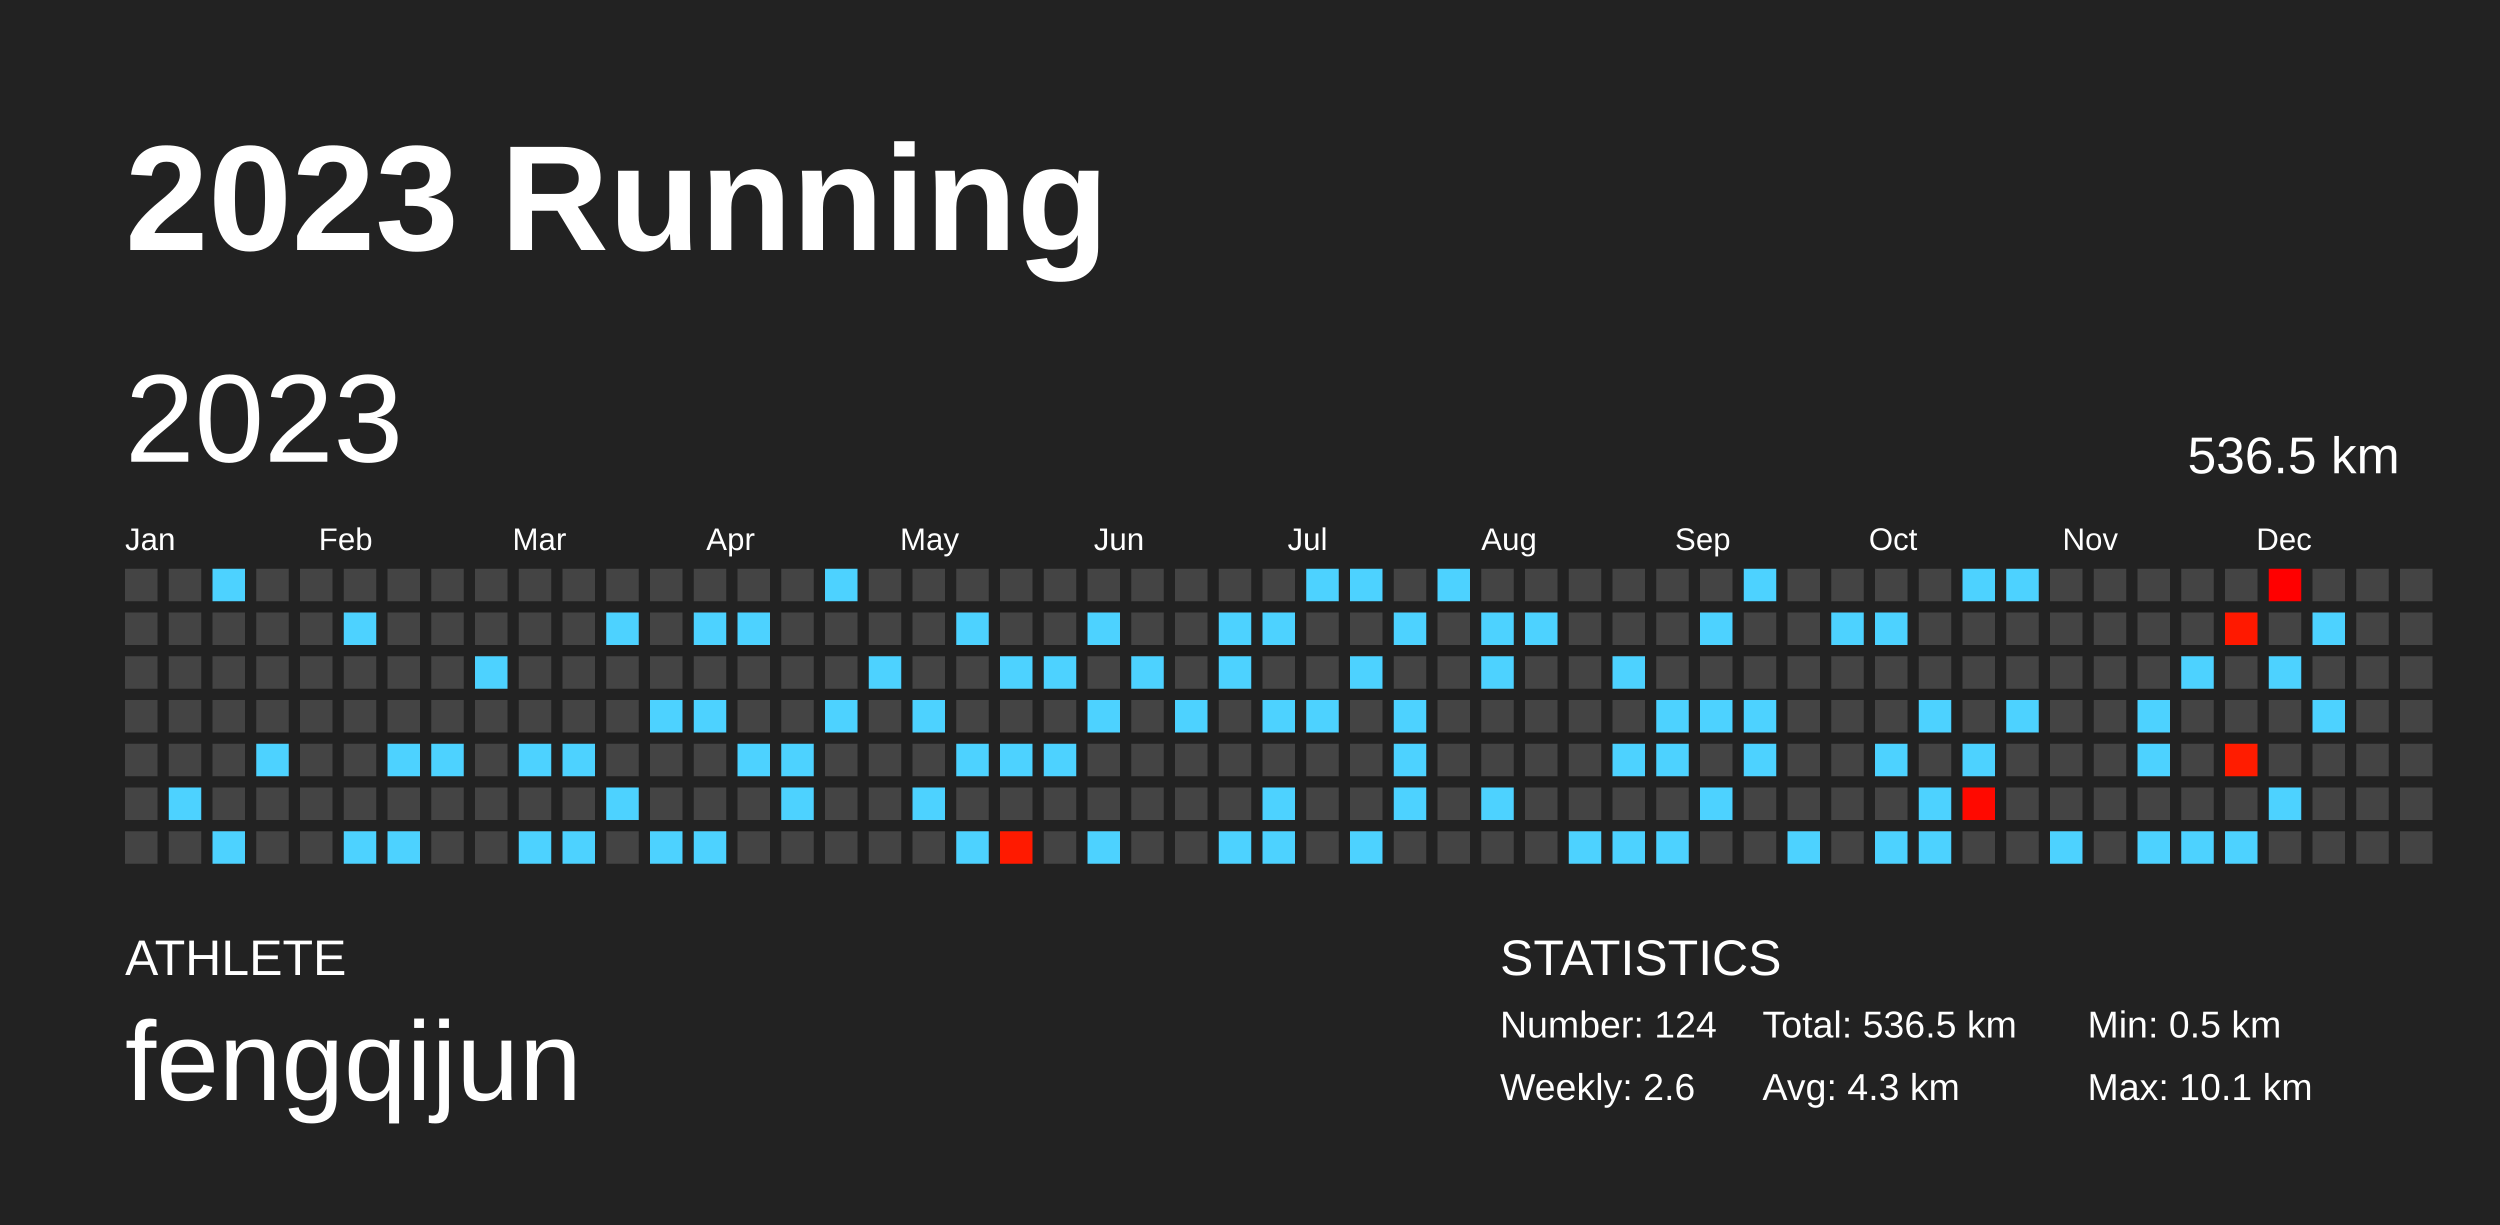
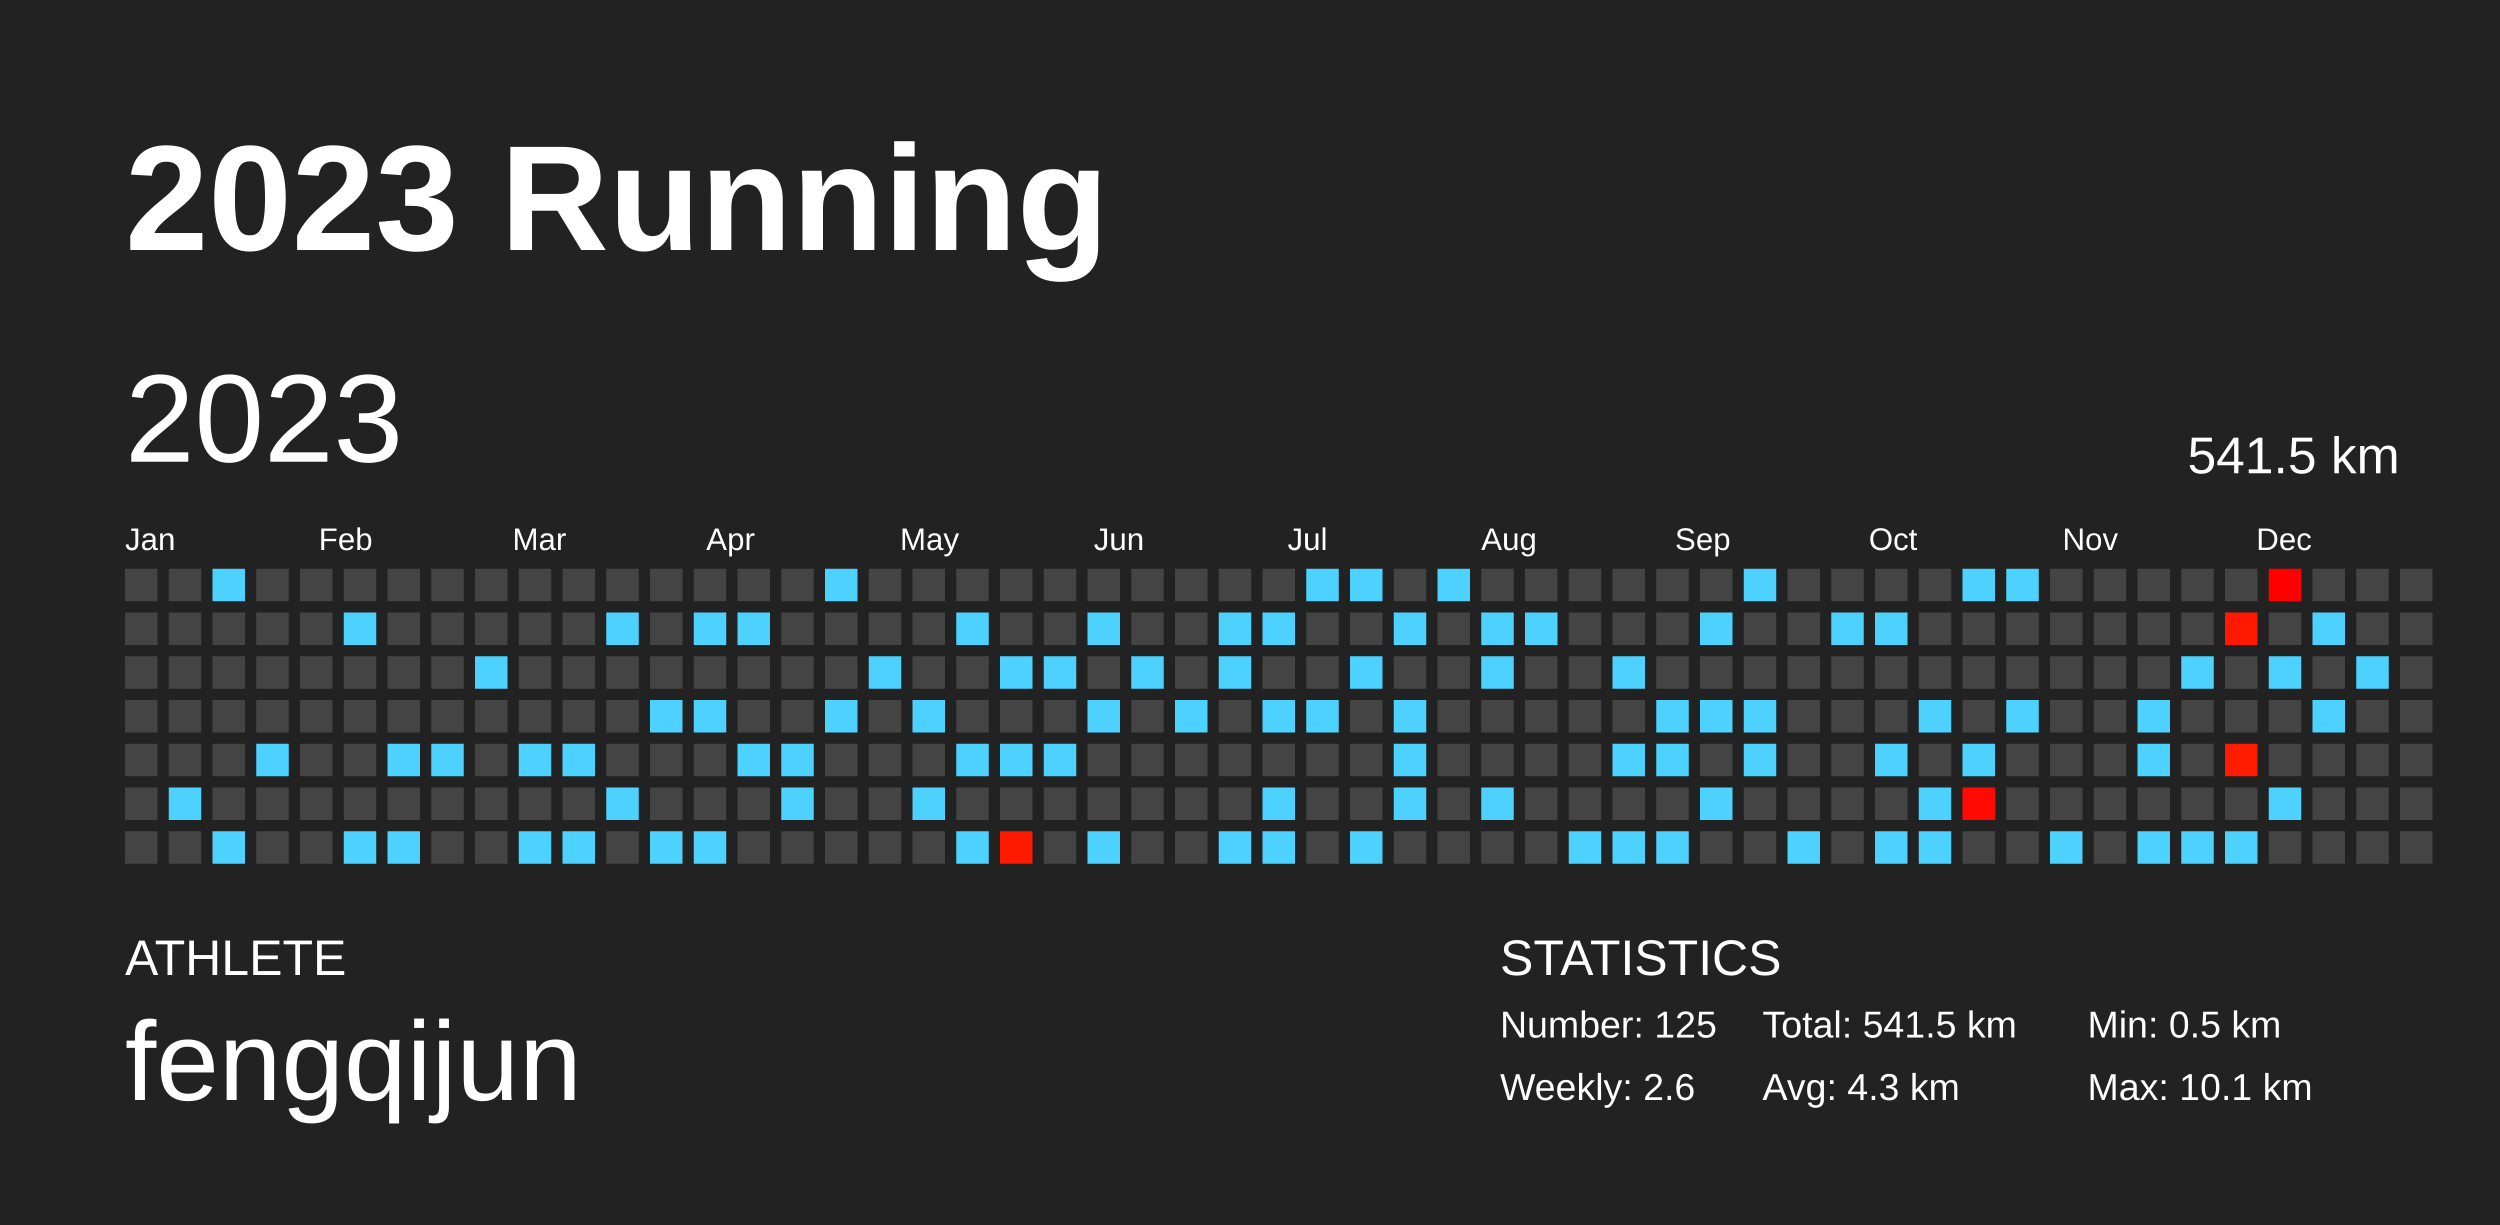
<svg xmlns="http://www.w3.org/2000/svg" baseProfile="full" height="98mm" version="1.1" viewBox="0,0,200,98" width="200mm">
  <defs />
  <rect fill="#222222" height="98" width="200" x="0" y="0" />
  <text fill="#FFFFFF" style="font-size:12px; font-family:Arial; font-weight:bold;" x="10" y="20">2023 Running</text>
  <text fill="#FFFFFF" style="font-size:4px; font-family:Arial" x="10" y="78">ATHLETE</text>
  <text fill="#FFFFFF" style="font-size:9px; font-family:Arial" x="10" y="88">fengqijun</text>
  <text fill="#FFFFFF" style="font-size:4px; font-family:Arial" x="120" y="78">STATISTICS</text>
-   <text fill="#FFFFFF" style="font-size:3px; font-family:Arial" x="120" y="83">Number: 124</text>
+   <text fill="#FFFFFF" style="font-size:3px; font-family:Arial" x="120" y="83">Number: 125</text>
  <text fill="#FFFFFF" style="font-size:3px; font-family:Arial" x="120" y="88">Weekly: 2.6</text>
-   <text fill="#FFFFFF" style="font-size:3px; font-family:Arial" x="141" y="83">Total: 536.5 km</text>
+   <text fill="#FFFFFF" style="font-size:3px; font-family:Arial" x="141" y="83">Total: 541.5 km</text>
  <text fill="#FFFFFF" style="font-size:3px; font-family:Arial" x="141" y="88">Avg: 4.3 km</text>
  <text fill="#FFFFFF" style="font-size:3px; font-family:Arial" x="167" y="83">Min: 0.5 km</text>
  <text fill="#FFFFFF" style="font-size:3px; font-family:Arial" x="167" y="88">Max: 10.1 km</text>
  <text dominant-baseline="hanging" fill="#FFFFFF" style="font-size:10.0px; font-family:Arial;" x="10" y="30">2023</text>
-   <text dominant-baseline="hanging" fill="#FFFFFF" style="font-size:4.125px; font-family:Arial;" x="175" y="35">536.5 km</text>
+   <text dominant-baseline="hanging" fill="#FFFFFF" style="font-size:4.125px; font-family:Arial;" x="175" y="35">541.5 km</text>
  <text fill="#FFFFFF" style="font-size:2.5px; font-family:Arial" x="10.0" y="44">Jan</text>
  <text fill="#FFFFFF" style="font-size:2.5px; font-family:Arial" x="25.5" y="44">Feb</text>
  <text fill="#FFFFFF" style="font-size:2.5px; font-family:Arial" x="41.0" y="44">Mar</text>
  <text fill="#FFFFFF" style="font-size:2.5px; font-family:Arial" x="56.5" y="44">Apr</text>
  <text fill="#FFFFFF" style="font-size:2.5px; font-family:Arial" x="72.0" y="44">May</text>
  <text fill="#FFFFFF" style="font-size:2.5px; font-family:Arial" x="87.5" y="44">Jun</text>
  <text fill="#FFFFFF" style="font-size:2.5px; font-family:Arial" x="103.0" y="44">Jul</text>
  <text fill="#FFFFFF" style="font-size:2.5px; font-family:Arial" x="118.5" y="44">Aug</text>
  <text fill="#FFFFFF" style="font-size:2.5px; font-family:Arial" x="134.0" y="44">Sep</text>
  <text fill="#FFFFFF" style="font-size:2.5px; font-family:Arial" x="149.5" y="44">Oct</text>
  <text fill="#FFFFFF" style="font-size:2.5px; font-family:Arial" x="165.0" y="44">Nov</text>
  <text fill="#FFFFFF" style="font-size:2.5px; font-family:Arial" x="180.5" y="44">Dec</text>
  <rect fill="#444444" height="2.6" width="2.6" x="10.0" y="45.5" />
  <rect fill="#444444" height="2.6" width="2.6" x="10.0" y="49.0" />
  <rect fill="#444444" height="2.6" width="2.6" x="10.0" y="52.5" />
  <rect fill="#444444" height="2.6" width="2.6" x="10.0" y="56.0" />
  <rect fill="#444444" height="2.6" width="2.6" x="10.0" y="59.5" />
  <rect fill="#444444" height="2.6" width="2.6" x="10.0" y="63.0" />
  <rect fill="#444444" height="2.6" width="2.6" x="10.0" y="66.5" />
  <rect fill="#444444" height="2.6" width="2.6" x="13.5" y="45.5" />
  <rect fill="#444444" height="2.6" width="2.6" x="13.5" y="49.0" />
  <rect fill="#444444" height="2.6" width="2.6" x="13.5" y="52.5" />
  <rect fill="#444444" height="2.6" width="2.6" x="13.5" y="56.0" />
  <rect fill="#444444" height="2.6" width="2.6" x="13.5" y="59.5" />
  <rect fill="#4dd2ff" height="2.6" width="2.6" x="13.5" y="63.0" />
  <rect fill="#444444" height="2.6" width="2.6" x="13.5" y="66.5" />
  <rect fill="#4dd2ff" height="2.6" width="2.6" x="17.0" y="45.5" />
  <rect fill="#444444" height="2.6" width="2.6" x="17.0" y="49.0" />
  <rect fill="#444444" height="2.6" width="2.6" x="17.0" y="52.5" />
  <rect fill="#444444" height="2.6" width="2.6" x="17.0" y="56.0" />
  <rect fill="#444444" height="2.6" width="2.6" x="17.0" y="59.5" />
  <rect fill="#444444" height="2.6" width="2.6" x="17.0" y="63.0" />
  <rect fill="#4dd2ff" height="2.6" width="2.6" x="17.0" y="66.5" />
  <rect fill="#444444" height="2.6" width="2.6" x="20.5" y="45.5" />
  <rect fill="#444444" height="2.6" width="2.6" x="20.5" y="49.0" />
  <rect fill="#444444" height="2.6" width="2.6" x="20.5" y="52.5" />
  <rect fill="#444444" height="2.6" width="2.6" x="20.5" y="56.0" />
  <rect fill="#4dd2ff" height="2.6" width="2.6" x="20.5" y="59.5" />
  <rect fill="#444444" height="2.6" width="2.6" x="20.5" y="63.0" />
  <rect fill="#444444" height="2.6" width="2.6" x="20.5" y="66.5" />
  <rect fill="#444444" height="2.6" width="2.6" x="24.0" y="45.5" />
  <rect fill="#444444" height="2.6" width="2.6" x="24.0" y="49.0" />
  <rect fill="#444444" height="2.6" width="2.6" x="24.0" y="52.5" />
  <rect fill="#444444" height="2.6" width="2.6" x="24.0" y="56.0" />
  <rect fill="#444444" height="2.6" width="2.6" x="24.0" y="59.5" />
  <rect fill="#444444" height="2.6" width="2.6" x="24.0" y="63.0" />
  <rect fill="#444444" height="2.6" width="2.6" x="24.0" y="66.5" />
  <rect fill="#444444" height="2.6" width="2.6" x="27.5" y="45.5" />
  <rect fill="#4dd2ff" height="2.6" width="2.6" x="27.5" y="49.0" />
  <rect fill="#444444" height="2.6" width="2.6" x="27.5" y="52.5" />
  <rect fill="#444444" height="2.6" width="2.6" x="27.5" y="56.0" />
  <rect fill="#444444" height="2.6" width="2.6" x="27.5" y="59.5" />
  <rect fill="#444444" height="2.6" width="2.6" x="27.5" y="63.0" />
  <rect fill="#4dd2ff" height="2.6" width="2.6" x="27.5" y="66.5" />
  <rect fill="#444444" height="2.6" width="2.6" x="31.0" y="45.5" />
  <rect fill="#444444" height="2.6" width="2.6" x="31.0" y="49.0" />
  <rect fill="#444444" height="2.6" width="2.6" x="31.0" y="52.5" />
  <rect fill="#444444" height="2.6" width="2.6" x="31.0" y="56.0" />
  <rect fill="#4dd2ff" height="2.6" width="2.6" x="31.0" y="59.5" />
  <rect fill="#444444" height="2.6" width="2.6" x="31.0" y="63.0" />
  <rect fill="#4dd2ff" height="2.6" width="2.6" x="31.0" y="66.5" />
  <rect fill="#444444" height="2.6" width="2.6" x="34.5" y="45.5" />
  <rect fill="#444444" height="2.6" width="2.6" x="34.5" y="49.0" />
  <rect fill="#444444" height="2.6" width="2.6" x="34.5" y="52.5" />
  <rect fill="#444444" height="2.6" width="2.6" x="34.5" y="56.0" />
  <rect fill="#4dd2ff" height="2.6" width="2.6" x="34.5" y="59.5" />
  <rect fill="#444444" height="2.6" width="2.6" x="34.5" y="63.0" />
  <rect fill="#444444" height="2.6" width="2.6" x="34.5" y="66.5" />
  <rect fill="#444444" height="2.6" width="2.6" x="38.0" y="45.5" />
  <rect fill="#444444" height="2.6" width="2.6" x="38.0" y="49.0" />
  <rect fill="#4dd2ff" height="2.6" width="2.6" x="38.0" y="52.5" />
  <rect fill="#444444" height="2.6" width="2.6" x="38.0" y="56.0" />
  <rect fill="#444444" height="2.6" width="2.6" x="38.0" y="59.5" />
  <rect fill="#444444" height="2.6" width="2.6" x="38.0" y="63.0" />
  <rect fill="#444444" height="2.6" width="2.6" x="38.0" y="66.5" />
  <rect fill="#444444" height="2.6" width="2.6" x="41.5" y="45.5" />
  <rect fill="#444444" height="2.6" width="2.6" x="41.5" y="49.0" />
  <rect fill="#444444" height="2.6" width="2.6" x="41.5" y="52.5" />
  <rect fill="#444444" height="2.6" width="2.6" x="41.5" y="56.0" />
  <rect fill="#4dd2ff" height="2.6" width="2.6" x="41.5" y="59.5" />
  <rect fill="#444444" height="2.6" width="2.6" x="41.5" y="63.0" />
  <rect fill="#4dd2ff" height="2.6" width="2.6" x="41.5" y="66.5" />
  <rect fill="#444444" height="2.6" width="2.6" x="45.0" y="45.5" />
  <rect fill="#444444" height="2.6" width="2.6" x="45.0" y="49.0" />
  <rect fill="#444444" height="2.6" width="2.6" x="45.0" y="52.5" />
  <rect fill="#444444" height="2.6" width="2.6" x="45.0" y="56.0" />
  <rect fill="#4dd2ff" height="2.6" width="2.6" x="45.0" y="59.5" />
  <rect fill="#444444" height="2.6" width="2.6" x="45.0" y="63.0" />
  <rect fill="#4dd2ff" height="2.6" width="2.6" x="45.0" y="66.5" />
  <rect fill="#444444" height="2.6" width="2.6" x="48.5" y="45.5" />
  <rect fill="#4dd2ff" height="2.6" width="2.6" x="48.5" y="49.0" />
  <rect fill="#444444" height="2.6" width="2.6" x="48.5" y="52.5" />
  <rect fill="#444444" height="2.6" width="2.6" x="48.5" y="56.0" />
  <rect fill="#444444" height="2.6" width="2.6" x="48.5" y="59.5" />
  <rect fill="#4dd2ff" height="2.6" width="2.6" x="48.5" y="63.0" />
  <rect fill="#444444" height="2.6" width="2.6" x="48.5" y="66.5" />
  <rect fill="#444444" height="2.6" width="2.6" x="52.0" y="45.5" />
  <rect fill="#444444" height="2.6" width="2.6" x="52.0" y="49.0" />
  <rect fill="#444444" height="2.6" width="2.6" x="52.0" y="52.5" />
  <rect fill="#4dd2ff" height="2.6" width="2.6" x="52.0" y="56.0" />
  <rect fill="#444444" height="2.6" width="2.6" x="52.0" y="59.5" />
  <rect fill="#444444" height="2.6" width="2.6" x="52.0" y="63.0" />
  <rect fill="#4dd2ff" height="2.6" width="2.6" x="52.0" y="66.5" />
  <rect fill="#444444" height="2.6" width="2.6" x="55.5" y="45.5" />
  <rect fill="#4dd2ff" height="2.6" width="2.6" x="55.5" y="49.0" />
  <rect fill="#444444" height="2.6" width="2.6" x="55.5" y="52.5" />
  <rect fill="#4dd2ff" height="2.6" width="2.6" x="55.5" y="56.0" />
  <rect fill="#444444" height="2.6" width="2.6" x="55.5" y="59.5" />
  <rect fill="#444444" height="2.6" width="2.6" x="55.5" y="63.0" />
  <rect fill="#4dd2ff" height="2.6" width="2.6" x="55.5" y="66.5" />
  <rect fill="#444444" height="2.6" width="2.6" x="59.0" y="45.5" />
  <rect fill="#4dd2ff" height="2.6" width="2.6" x="59.0" y="49.0" />
  <rect fill="#444444" height="2.6" width="2.6" x="59.0" y="52.5" />
  <rect fill="#444444" height="2.6" width="2.6" x="59.0" y="56.0" />
  <rect fill="#4dd2ff" height="2.6" width="2.6" x="59.0" y="59.5" />
  <rect fill="#444444" height="2.6" width="2.6" x="59.0" y="63.0" />
  <rect fill="#444444" height="2.6" width="2.6" x="59.0" y="66.5" />
  <rect fill="#444444" height="2.6" width="2.6" x="62.5" y="45.5" />
  <rect fill="#444444" height="2.6" width="2.6" x="62.5" y="49.0" />
  <rect fill="#444444" height="2.6" width="2.6" x="62.5" y="52.5" />
  <rect fill="#444444" height="2.6" width="2.6" x="62.5" y="56.0" />
  <rect fill="#4dd2ff" height="2.6" width="2.6" x="62.5" y="59.5" />
  <rect fill="#4dd2ff" height="2.6" width="2.6" x="62.5" y="63.0" />
  <rect fill="#444444" height="2.6" width="2.6" x="62.5" y="66.5" />
  <rect fill="#4dd2ff" height="2.6" width="2.6" x="66.0" y="45.5" />
  <rect fill="#444444" height="2.6" width="2.6" x="66.0" y="49.0" />
  <rect fill="#444444" height="2.6" width="2.6" x="66.0" y="52.5" />
  <rect fill="#4dd2ff" height="2.6" width="2.6" x="66.0" y="56.0" />
  <rect fill="#444444" height="2.6" width="2.6" x="66.0" y="59.5" />
  <rect fill="#444444" height="2.6" width="2.6" x="66.0" y="63.0" />
  <rect fill="#444444" height="2.6" width="2.6" x="66.0" y="66.5" />
  <rect fill="#444444" height="2.6" width="2.6" x="69.5" y="45.5" />
  <rect fill="#444444" height="2.6" width="2.6" x="69.5" y="49.0" />
  <rect fill="#4dd2ff" height="2.6" width="2.6" x="69.5" y="52.5" />
  <rect fill="#444444" height="2.6" width="2.6" x="69.5" y="56.0" />
  <rect fill="#444444" height="2.6" width="2.6" x="69.5" y="59.5" />
  <rect fill="#444444" height="2.6" width="2.6" x="69.5" y="63.0" />
  <rect fill="#444444" height="2.6" width="2.6" x="69.5" y="66.5" />
  <rect fill="#444444" height="2.6" width="2.6" x="73.0" y="45.5" />
  <rect fill="#444444" height="2.6" width="2.6" x="73.0" y="49.0" />
  <rect fill="#444444" height="2.6" width="2.6" x="73.0" y="52.5" />
  <rect fill="#4dd2ff" height="2.6" width="2.6" x="73.0" y="56.0" />
  <rect fill="#444444" height="2.6" width="2.6" x="73.0" y="59.5" />
  <rect fill="#4dd2ff" height="2.6" width="2.6" x="73.0" y="63.0" />
  <rect fill="#444444" height="2.6" width="2.6" x="73.0" y="66.5" />
  <rect fill="#444444" height="2.6" width="2.6" x="76.5" y="45.5" />
  <rect fill="#4dd2ff" height="2.6" width="2.6" x="76.5" y="49.0" />
  <rect fill="#444444" height="2.6" width="2.6" x="76.5" y="52.5" />
  <rect fill="#444444" height="2.6" width="2.6" x="76.5" y="56.0" />
  <rect fill="#4dd2ff" height="2.6" width="2.6" x="76.5" y="59.5" />
  <rect fill="#444444" height="2.6" width="2.6" x="76.5" y="63.0" />
  <rect fill="#4dd2ff" height="2.6" width="2.6" x="76.5" y="66.5" />
  <rect fill="#444444" height="2.6" width="2.6" x="80.0" y="45.5" />
  <rect fill="#444444" height="2.6" width="2.6" x="80.0" y="49.0" />
  <rect fill="#4dd2ff" height="2.6" width="2.6" x="80.0" y="52.5" />
  <rect fill="#444444" height="2.6" width="2.6" x="80.0" y="56.0" />
  <rect fill="#4dd2ff" height="2.6" width="2.6" x="80.0" y="59.5" />
  <rect fill="#444444" height="2.6" width="2.6" x="80.0" y="63.0" />
  <rect fill="#ff1a00" height="2.6" width="2.6" x="80.0" y="66.5" />
  <rect fill="#444444" height="2.6" width="2.6" x="83.5" y="45.5" />
  <rect fill="#444444" height="2.6" width="2.6" x="83.5" y="49.0" />
  <rect fill="#4dd2ff" height="2.6" width="2.6" x="83.5" y="52.5" />
  <rect fill="#444444" height="2.6" width="2.6" x="83.5" y="56.0" />
  <rect fill="#4dd2ff" height="2.6" width="2.6" x="83.5" y="59.5" />
  <rect fill="#444444" height="2.6" width="2.6" x="83.5" y="63.0" />
  <rect fill="#444444" height="2.6" width="2.6" x="83.5" y="66.5" />
  <rect fill="#444444" height="2.6" width="2.6" x="87.0" y="45.5" />
  <rect fill="#4dd2ff" height="2.6" width="2.6" x="87.0" y="49.0" />
  <rect fill="#444444" height="2.6" width="2.6" x="87.0" y="52.5" />
  <rect fill="#4dd2ff" height="2.6" width="2.6" x="87.0" y="56.0" />
  <rect fill="#444444" height="2.6" width="2.6" x="87.0" y="59.5" />
  <rect fill="#444444" height="2.6" width="2.6" x="87.0" y="63.0" />
  <rect fill="#4dd2ff" height="2.6" width="2.6" x="87.0" y="66.5" />
  <rect fill="#444444" height="2.6" width="2.6" x="90.5" y="45.5" />
  <rect fill="#444444" height="2.6" width="2.6" x="90.5" y="49.0" />
  <rect fill="#4dd2ff" height="2.6" width="2.6" x="90.5" y="52.5" />
  <rect fill="#444444" height="2.6" width="2.6" x="90.5" y="56.0" />
  <rect fill="#444444" height="2.6" width="2.6" x="90.5" y="59.5" />
  <rect fill="#444444" height="2.6" width="2.6" x="90.5" y="63.0" />
  <rect fill="#444444" height="2.6" width="2.6" x="90.5" y="66.5" />
  <rect fill="#444444" height="2.6" width="2.6" x="94.0" y="45.5" />
  <rect fill="#444444" height="2.6" width="2.6" x="94.0" y="49.0" />
  <rect fill="#444444" height="2.6" width="2.6" x="94.0" y="52.5" />
  <rect fill="#4dd2ff" height="2.6" width="2.6" x="94.0" y="56.0" />
  <rect fill="#444444" height="2.6" width="2.6" x="94.0" y="59.5" />
  <rect fill="#444444" height="2.6" width="2.6" x="94.0" y="63.0" />
  <rect fill="#444444" height="2.6" width="2.6" x="94.0" y="66.5" />
  <rect fill="#444444" height="2.6" width="2.6" x="97.5" y="45.5" />
  <rect fill="#4dd2ff" height="2.6" width="2.6" x="97.5" y="49.0" />
  <rect fill="#4dd2ff" height="2.6" width="2.6" x="97.5" y="52.5" />
  <rect fill="#444444" height="2.6" width="2.6" x="97.5" y="56.0" />
  <rect fill="#444444" height="2.6" width="2.6" x="97.5" y="59.5" />
  <rect fill="#444444" height="2.6" width="2.6" x="97.5" y="63.0" />
  <rect fill="#4dd2ff" height="2.6" width="2.6" x="97.5" y="66.5" />
  <rect fill="#444444" height="2.6" width="2.6" x="101.0" y="45.5" />
  <rect fill="#4dd2ff" height="2.6" width="2.6" x="101.0" y="49.0" />
  <rect fill="#444444" height="2.6" width="2.6" x="101.0" y="52.5" />
  <rect fill="#4dd2ff" height="2.6" width="2.6" x="101.0" y="56.0" />
  <rect fill="#444444" height="2.6" width="2.6" x="101.0" y="59.5" />
  <rect fill="#4dd2ff" height="2.6" width="2.6" x="101.0" y="63.0" />
  <rect fill="#4dd2ff" height="2.6" width="2.6" x="101.0" y="66.5" />
  <rect fill="#4dd2ff" height="2.6" width="2.6" x="104.5" y="45.5" />
  <rect fill="#444444" height="2.6" width="2.6" x="104.5" y="49.0" />
  <rect fill="#444444" height="2.6" width="2.6" x="104.5" y="52.5" />
  <rect fill="#4dd2ff" height="2.6" width="2.6" x="104.5" y="56.0" />
  <rect fill="#444444" height="2.6" width="2.6" x="104.5" y="59.5" />
  <rect fill="#444444" height="2.6" width="2.6" x="104.5" y="63.0" />
  <rect fill="#444444" height="2.6" width="2.6" x="104.5" y="66.5" />
  <rect fill="#4dd2ff" height="2.6" width="2.6" x="108.0" y="45.5" />
  <rect fill="#444444" height="2.6" width="2.6" x="108.0" y="49.0" />
  <rect fill="#4dd2ff" height="2.6" width="2.6" x="108.0" y="52.5" />
  <rect fill="#444444" height="2.6" width="2.6" x="108.0" y="56.0" />
  <rect fill="#444444" height="2.6" width="2.6" x="108.0" y="59.5" />
  <rect fill="#444444" height="2.6" width="2.6" x="108.0" y="63.0" />
  <rect fill="#4dd2ff" height="2.6" width="2.6" x="108.0" y="66.5" />
  <rect fill="#444444" height="2.6" width="2.6" x="111.5" y="45.5" />
  <rect fill="#4dd2ff" height="2.6" width="2.6" x="111.5" y="49.0" />
  <rect fill="#444444" height="2.6" width="2.6" x="111.5" y="52.5" />
  <rect fill="#4dd2ff" height="2.6" width="2.6" x="111.5" y="56.0" />
  <rect fill="#4dd2ff" height="2.6" width="2.6" x="111.5" y="59.5" />
  <rect fill="#4dd2ff" height="2.6" width="2.6" x="111.5" y="63.0" />
  <rect fill="#444444" height="2.6" width="2.6" x="111.5" y="66.5" />
  <rect fill="#4dd2ff" height="2.6" width="2.6" x="115.0" y="45.5" />
  <rect fill="#444444" height="2.6" width="2.6" x="115.0" y="49.0" />
  <rect fill="#444444" height="2.6" width="2.6" x="115.0" y="52.5" />
  <rect fill="#444444" height="2.6" width="2.6" x="115.0" y="56.0" />
  <rect fill="#444444" height="2.6" width="2.6" x="115.0" y="59.5" />
  <rect fill="#444444" height="2.6" width="2.6" x="115.0" y="63.0" />
  <rect fill="#444444" height="2.6" width="2.6" x="115.0" y="66.5" />
  <rect fill="#444444" height="2.6" width="2.6" x="118.5" y="45.5" />
  <rect fill="#4dd2ff" height="2.6" width="2.6" x="118.5" y="49.0" />
  <rect fill="#4dd2ff" height="2.6" width="2.6" x="118.5" y="52.5" />
  <rect fill="#444444" height="2.6" width="2.6" x="118.5" y="56.0" />
  <rect fill="#444444" height="2.6" width="2.6" x="118.5" y="59.5" />
  <rect fill="#4dd2ff" height="2.6" width="2.6" x="118.5" y="63.0" />
  <rect fill="#444444" height="2.6" width="2.6" x="118.5" y="66.5" />
  <rect fill="#444444" height="2.6" width="2.6" x="122.0" y="45.5" />
  <rect fill="#4dd2ff" height="2.6" width="2.6" x="122.0" y="49.0" />
  <rect fill="#444444" height="2.6" width="2.6" x="122.0" y="52.5" />
  <rect fill="#444444" height="2.6" width="2.6" x="122.0" y="56.0" />
  <rect fill="#444444" height="2.6" width="2.6" x="122.0" y="59.5" />
  <rect fill="#444444" height="2.6" width="2.6" x="122.0" y="63.0" />
  <rect fill="#444444" height="2.6" width="2.6" x="122.0" y="66.5" />
  <rect fill="#444444" height="2.6" width="2.6" x="125.5" y="45.5" />
  <rect fill="#444444" height="2.6" width="2.6" x="125.5" y="49.0" />
  <rect fill="#444444" height="2.6" width="2.6" x="125.5" y="52.5" />
  <rect fill="#444444" height="2.6" width="2.6" x="125.5" y="56.0" />
  <rect fill="#444444" height="2.6" width="2.6" x="125.5" y="59.5" />
  <rect fill="#444444" height="2.6" width="2.6" x="125.5" y="63.0" />
  <rect fill="#4dd2ff" height="2.6" width="2.6" x="125.5" y="66.5" />
  <rect fill="#444444" height="2.6" width="2.6" x="129.0" y="45.5" />
  <rect fill="#444444" height="2.6" width="2.6" x="129.0" y="49.0" />
  <rect fill="#4dd2ff" height="2.6" width="2.6" x="129.0" y="52.5" />
  <rect fill="#444444" height="2.6" width="2.6" x="129.0" y="56.0" />
  <rect fill="#4dd2ff" height="2.6" width="2.6" x="129.0" y="59.5" />
  <rect fill="#444444" height="2.6" width="2.6" x="129.0" y="63.0" />
  <rect fill="#4dd2ff" height="2.6" width="2.6" x="129.0" y="66.5" />
  <rect fill="#444444" height="2.6" width="2.6" x="132.5" y="45.5" />
  <rect fill="#444444" height="2.6" width="2.6" x="132.5" y="49.0" />
  <rect fill="#444444" height="2.6" width="2.6" x="132.5" y="52.5" />
  <rect fill="#4dd2ff" height="2.6" width="2.6" x="132.5" y="56.0" />
  <rect fill="#4dd2ff" height="2.6" width="2.6" x="132.5" y="59.5" />
  <rect fill="#444444" height="2.6" width="2.6" x="132.5" y="63.0" />
  <rect fill="#4dd2ff" height="2.6" width="2.6" x="132.5" y="66.5" />
  <rect fill="#444444" height="2.6" width="2.6" x="136.0" y="45.5" />
  <rect fill="#4dd2ff" height="2.6" width="2.6" x="136.0" y="49.0" />
  <rect fill="#444444" height="2.6" width="2.6" x="136.0" y="52.5" />
  <rect fill="#4dd2ff" height="2.6" width="2.6" x="136.0" y="56.0" />
  <rect fill="#444444" height="2.6" width="2.6" x="136.0" y="59.5" />
  <rect fill="#4dd2ff" height="2.6" width="2.6" x="136.0" y="63.0" />
  <rect fill="#444444" height="2.6" width="2.6" x="136.0" y="66.5" />
  <rect fill="#4dd2ff" height="2.6" width="2.6" x="139.5" y="45.5" />
  <rect fill="#444444" height="2.6" width="2.6" x="139.5" y="49.0" />
  <rect fill="#444444" height="2.6" width="2.6" x="139.5" y="52.5" />
  <rect fill="#4dd2ff" height="2.6" width="2.6" x="139.5" y="56.0" />
  <rect fill="#4dd2ff" height="2.6" width="2.6" x="139.5" y="59.5" />
  <rect fill="#444444" height="2.6" width="2.6" x="139.5" y="63.0" />
  <rect fill="#444444" height="2.6" width="2.6" x="139.5" y="66.5" />
  <rect fill="#444444" height="2.6" width="2.6" x="143.0" y="45.5" />
  <rect fill="#444444" height="2.6" width="2.6" x="143.0" y="49.0" />
  <rect fill="#444444" height="2.6" width="2.6" x="143.0" y="52.5" />
  <rect fill="#444444" height="2.6" width="2.6" x="143.0" y="56.0" />
  <rect fill="#444444" height="2.6" width="2.6" x="143.0" y="59.5" />
  <rect fill="#444444" height="2.6" width="2.6" x="143.0" y="63.0" />
  <rect fill="#4dd2ff" height="2.6" width="2.6" x="143.0" y="66.5" />
  <rect fill="#444444" height="2.6" width="2.6" x="146.5" y="45.5" />
  <rect fill="#4dd2ff" height="2.6" width="2.6" x="146.5" y="49.0" />
  <rect fill="#444444" height="2.6" width="2.6" x="146.5" y="52.5" />
  <rect fill="#444444" height="2.6" width="2.6" x="146.5" y="56.0" />
  <rect fill="#444444" height="2.6" width="2.6" x="146.5" y="59.5" />
  <rect fill="#444444" height="2.6" width="2.6" x="146.5" y="63.0" />
  <rect fill="#444444" height="2.6" width="2.6" x="146.5" y="66.5" />
  <rect fill="#444444" height="2.6" width="2.6" x="150.0" y="45.5" />
  <rect fill="#4dd2ff" height="2.6" width="2.6" x="150.0" y="49.0" />
  <rect fill="#444444" height="2.6" width="2.6" x="150.0" y="52.5" />
  <rect fill="#444444" height="2.6" width="2.6" x="150.0" y="56.0" />
  <rect fill="#4dd2ff" height="2.6" width="2.6" x="150.0" y="59.5" />
  <rect fill="#444444" height="2.6" width="2.6" x="150.0" y="63.0" />
  <rect fill="#4dd2ff" height="2.6" width="2.6" x="150.0" y="66.5" />
  <rect fill="#444444" height="2.6" width="2.6" x="153.5" y="45.5" />
  <rect fill="#444444" height="2.6" width="2.6" x="153.5" y="49.0" />
  <rect fill="#444444" height="2.6" width="2.6" x="153.5" y="52.5" />
  <rect fill="#4dd2ff" height="2.6" width="2.6" x="153.5" y="56.0" />
  <rect fill="#444444" height="2.6" width="2.6" x="153.5" y="59.5" />
  <rect fill="#4dd2ff" height="2.6" width="2.6" x="153.5" y="63.0" />
  <rect fill="#4dd2ff" height="2.6" width="2.6" x="153.5" y="66.5" />
  <rect fill="#4dd2ff" height="2.6" width="2.6" x="157.0" y="45.5" />
  <rect fill="#444444" height="2.6" width="2.6" x="157.0" y="49.0" />
  <rect fill="#444444" height="2.6" width="2.6" x="157.0" y="52.5" />
  <rect fill="#444444" height="2.6" width="2.6" x="157.0" y="56.0" />
  <rect fill="#4dd2ff" height="2.6" width="2.6" x="157.0" y="59.5" />
  <rect fill="#ff0900" height="2.6" width="2.6" x="157.0" y="63.0" />
  <rect fill="#444444" height="2.6" width="2.6" x="157.0" y="66.5" />
  <rect fill="#4dd2ff" height="2.6" width="2.6" x="160.5" y="45.5" />
  <rect fill="#444444" height="2.6" width="2.6" x="160.5" y="49.0" />
  <rect fill="#444444" height="2.6" width="2.6" x="160.5" y="52.5" />
  <rect fill="#4dd2ff" height="2.6" width="2.6" x="160.5" y="56.0" />
  <rect fill="#444444" height="2.6" width="2.6" x="160.5" y="59.5" />
  <rect fill="#444444" height="2.6" width="2.6" x="160.5" y="63.0" />
  <rect fill="#444444" height="2.6" width="2.6" x="160.5" y="66.5" />
  <rect fill="#444444" height="2.6" width="2.6" x="164.0" y="45.5" />
  <rect fill="#444444" height="2.6" width="2.6" x="164.0" y="49.0" />
  <rect fill="#444444" height="2.6" width="2.6" x="164.0" y="52.5" />
  <rect fill="#444444" height="2.6" width="2.6" x="164.0" y="56.0" />
  <rect fill="#444444" height="2.6" width="2.6" x="164.0" y="59.5" />
  <rect fill="#444444" height="2.6" width="2.6" x="164.0" y="63.0" />
  <rect fill="#4dd2ff" height="2.6" width="2.6" x="164.0" y="66.5" />
  <rect fill="#444444" height="2.6" width="2.6" x="167.5" y="45.5" />
  <rect fill="#444444" height="2.6" width="2.6" x="167.5" y="49.0" />
  <rect fill="#444444" height="2.6" width="2.6" x="167.5" y="52.5" />
  <rect fill="#444444" height="2.6" width="2.6" x="167.5" y="56.0" />
  <rect fill="#444444" height="2.6" width="2.6" x="167.5" y="59.5" />
  <rect fill="#444444" height="2.6" width="2.6" x="167.5" y="63.0" />
  <rect fill="#444444" height="2.6" width="2.6" x="167.5" y="66.5" />
  <rect fill="#444444" height="2.6" width="2.6" x="171.0" y="45.5" />
  <rect fill="#444444" height="2.6" width="2.6" x="171.0" y="49.0" />
  <rect fill="#444444" height="2.6" width="2.6" x="171.0" y="52.5" />
  <rect fill="#4dd2ff" height="2.6" width="2.6" x="171.0" y="56.0" />
  <rect fill="#4dd2ff" height="2.6" width="2.6" x="171.0" y="59.5" />
  <rect fill="#444444" height="2.6" width="2.6" x="171.0" y="63.0" />
  <rect fill="#4dd2ff" height="2.6" width="2.6" x="171.0" y="66.5" />
  <rect fill="#444444" height="2.6" width="2.6" x="174.5" y="45.5" />
  <rect fill="#444444" height="2.6" width="2.6" x="174.5" y="49.0" />
  <rect fill="#4dd2ff" height="2.6" width="2.6" x="174.5" y="52.5" />
  <rect fill="#444444" height="2.6" width="2.6" x="174.5" y="56.0" />
  <rect fill="#444444" height="2.6" width="2.6" x="174.5" y="59.5" />
  <rect fill="#444444" height="2.6" width="2.6" x="174.5" y="63.0" />
  <rect fill="#4dd2ff" height="2.6" width="2.6" x="174.5" y="66.5" />
  <rect fill="#444444" height="2.6" width="2.6" x="178.0" y="45.5" />
  <rect fill="#ff1900" height="2.6" width="2.6" x="178.0" y="49.0" />
  <rect fill="#444444" height="2.6" width="2.6" x="178.0" y="52.5" />
  <rect fill="#444444" height="2.6" width="2.6" x="178.0" y="56.0" />
  <rect fill="#ff1c00" height="2.6" width="2.6" x="178.0" y="59.5" />
  <rect fill="#444444" height="2.6" width="2.6" x="178.0" y="63.0" />
  <rect fill="#4dd2ff" height="2.6" width="2.6" x="178.0" y="66.5" />
  <rect fill="#ff0000" height="2.6" width="2.6" x="181.5" y="45.5" />
  <rect fill="#444444" height="2.6" width="2.6" x="181.5" y="49.0" />
  <rect fill="#4dd2ff" height="2.6" width="2.6" x="181.5" y="52.5" />
  <rect fill="#444444" height="2.6" width="2.6" x="181.5" y="56.0" />
  <rect fill="#444444" height="2.6" width="2.6" x="181.5" y="59.5" />
  <rect fill="#4dd2ff" height="2.6" width="2.6" x="181.5" y="63.0" />
  <rect fill="#444444" height="2.6" width="2.6" x="181.5" y="66.5" />
  <rect fill="#444444" height="2.6" width="2.6" x="185.0" y="45.5" />
  <rect fill="#4dd2ff" height="2.6" width="2.6" x="185.0" y="49.0" />
  <rect fill="#444444" height="2.6" width="2.6" x="185.0" y="52.5" />
  <rect fill="#4dd2ff" height="2.6" width="2.6" x="185.0" y="56.0" />
  <rect fill="#444444" height="2.6" width="2.6" x="185.0" y="59.5" />
  <rect fill="#444444" height="2.6" width="2.6" x="185.0" y="63.0" />
  <rect fill="#444444" height="2.6" width="2.6" x="185.0" y="66.5" />
  <rect fill="#444444" height="2.6" width="2.6" x="188.5" y="45.5" />
  <rect fill="#444444" height="2.6" width="2.6" x="188.5" y="49.0" />
-   <rect fill="#444444" height="2.6" width="2.6" x="188.5" y="52.5" />
+   <rect fill="#4dd2ff" height="2.6" width="2.6" x="188.5" y="52.5" />
  <rect fill="#444444" height="2.6" width="2.6" x="188.5" y="56.0" />
  <rect fill="#444444" height="2.6" width="2.6" x="188.5" y="59.5" />
  <rect fill="#444444" height="2.6" width="2.6" x="188.5" y="63.0" />
  <rect fill="#444444" height="2.6" width="2.6" x="188.5" y="66.5" />
  <rect fill="#444444" height="2.6" width="2.6" x="192.0" y="45.5" />
  <rect fill="#444444" height="2.6" width="2.6" x="192.0" y="49.0" />
  <rect fill="#444444" height="2.6" width="2.6" x="192.0" y="52.5" />
  <rect fill="#444444" height="2.6" width="2.6" x="192.0" y="56.0" />
  <rect fill="#444444" height="2.6" width="2.6" x="192.0" y="59.5" />
  <rect fill="#444444" height="2.6" width="2.6" x="192.0" y="63.0" />
  <rect fill="#444444" height="2.6" width="2.6" x="192.0" y="66.5" />
</svg>
